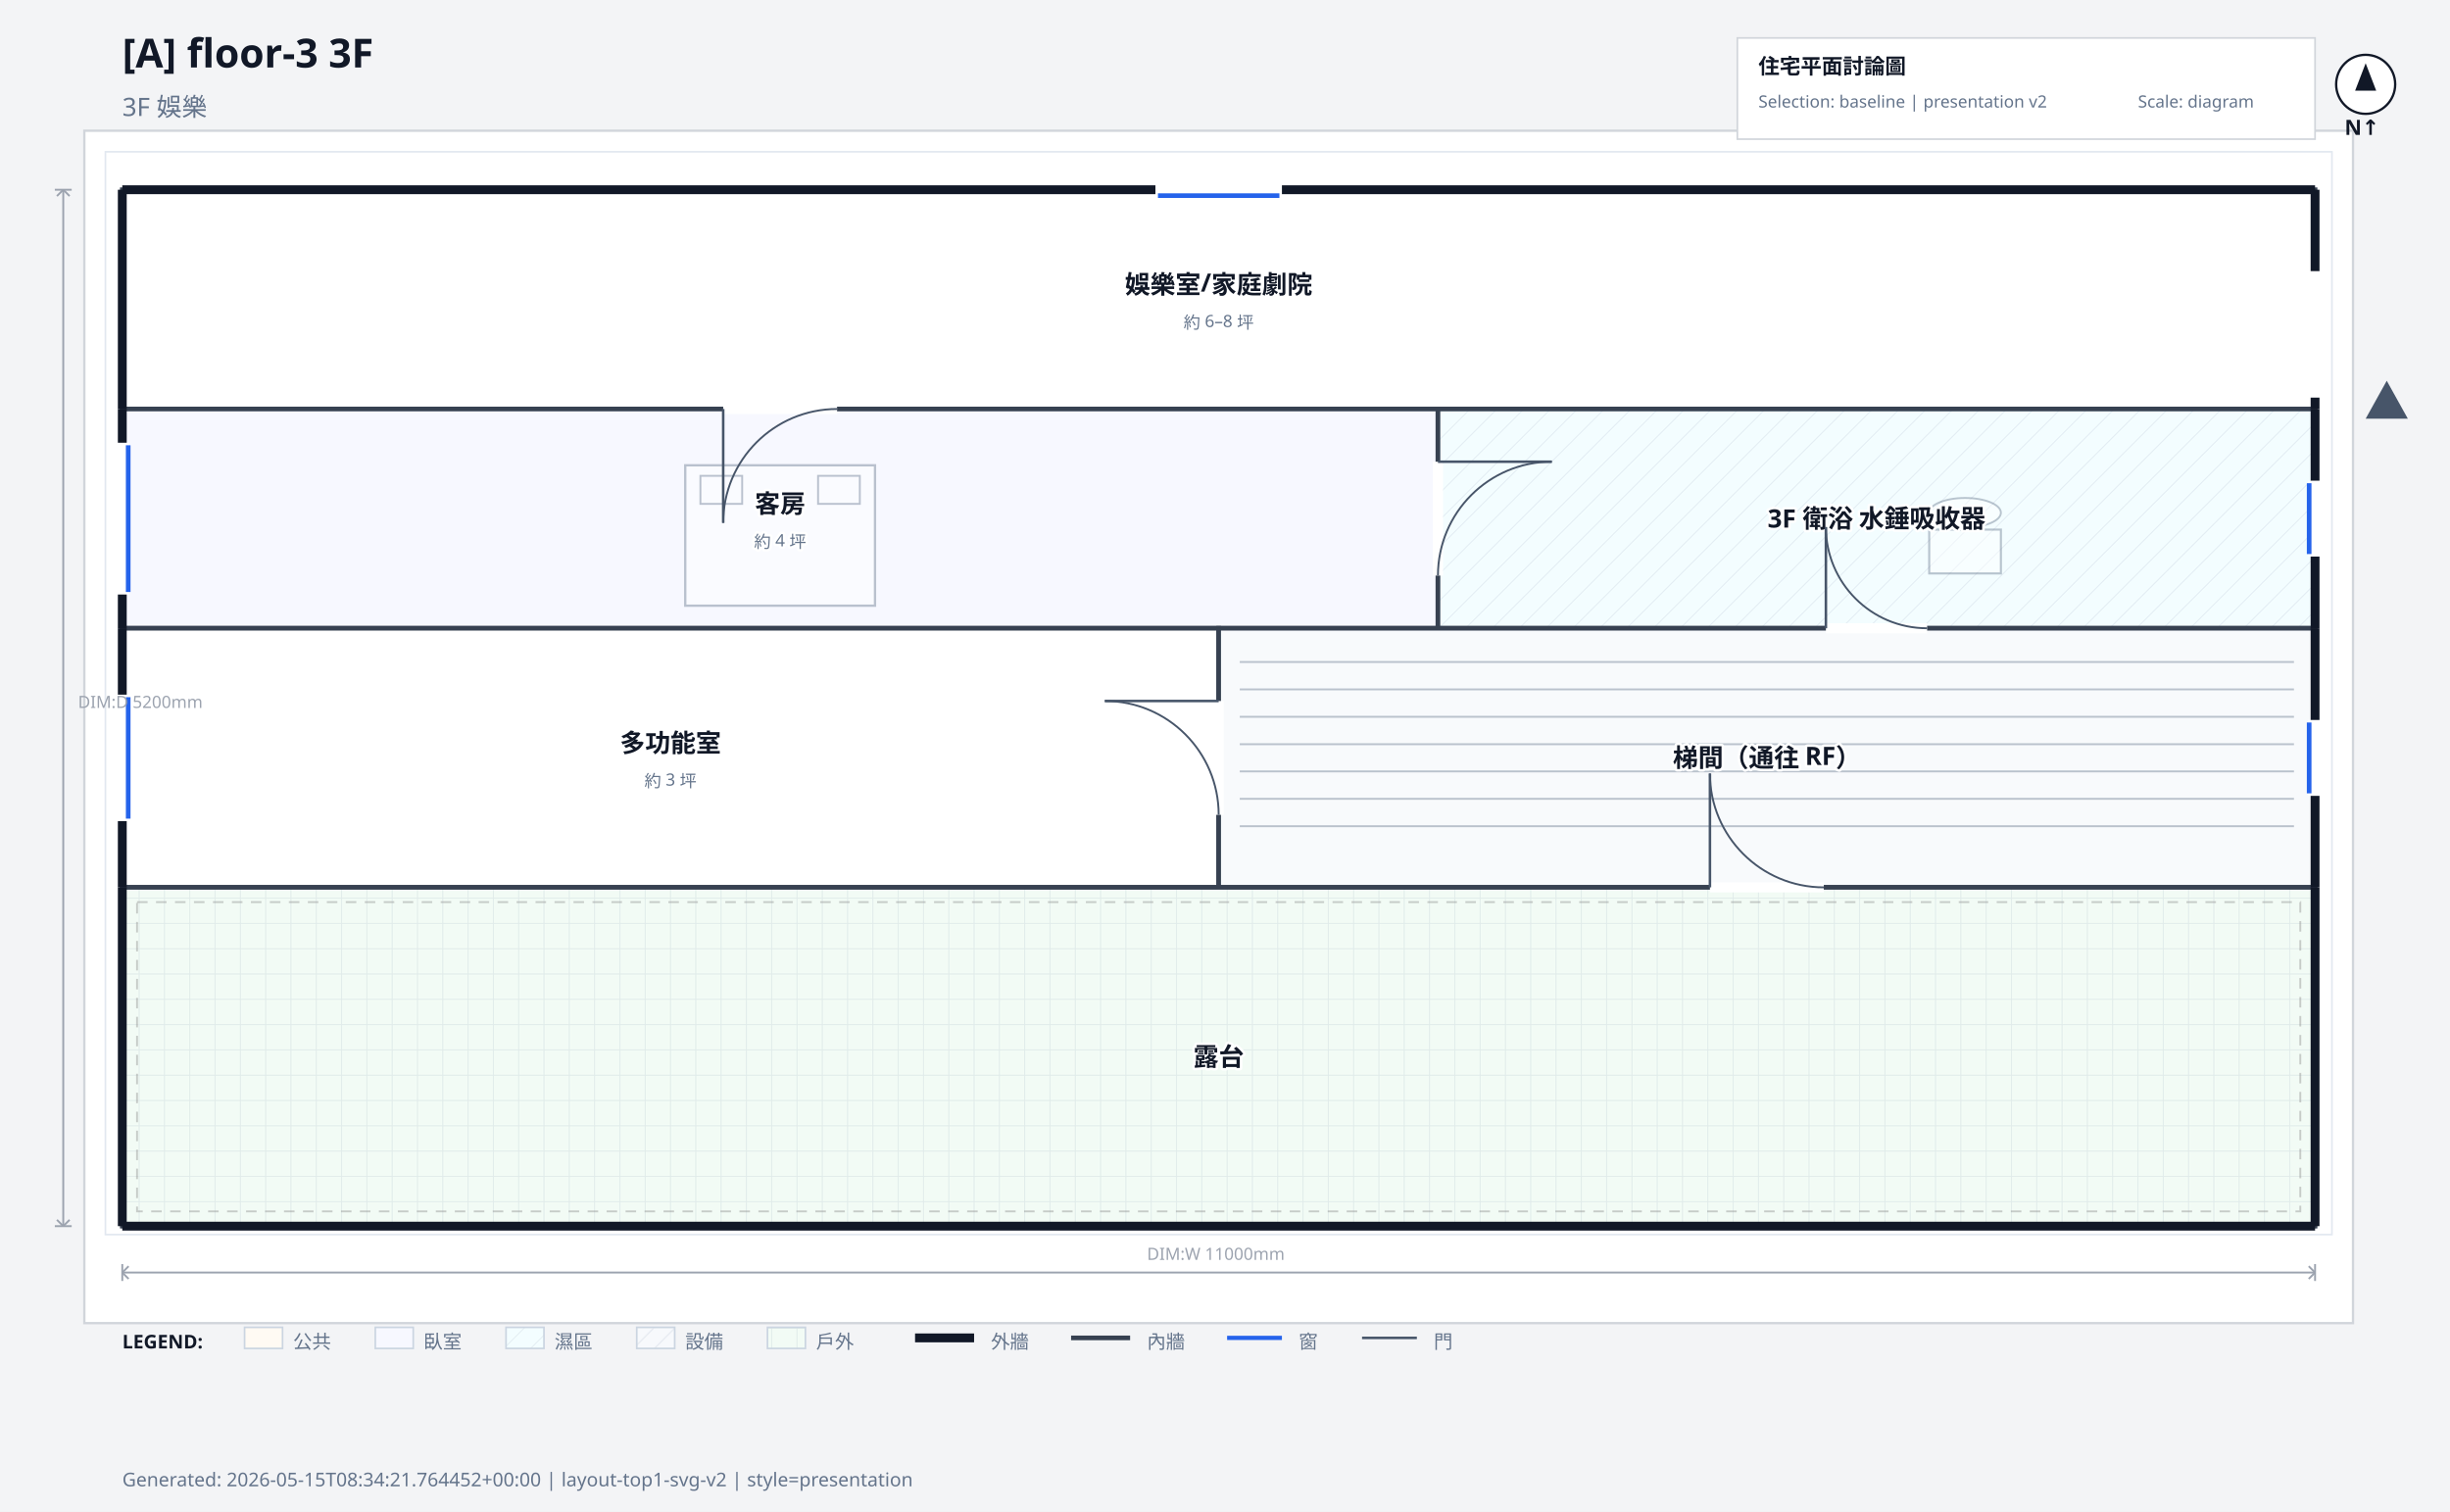
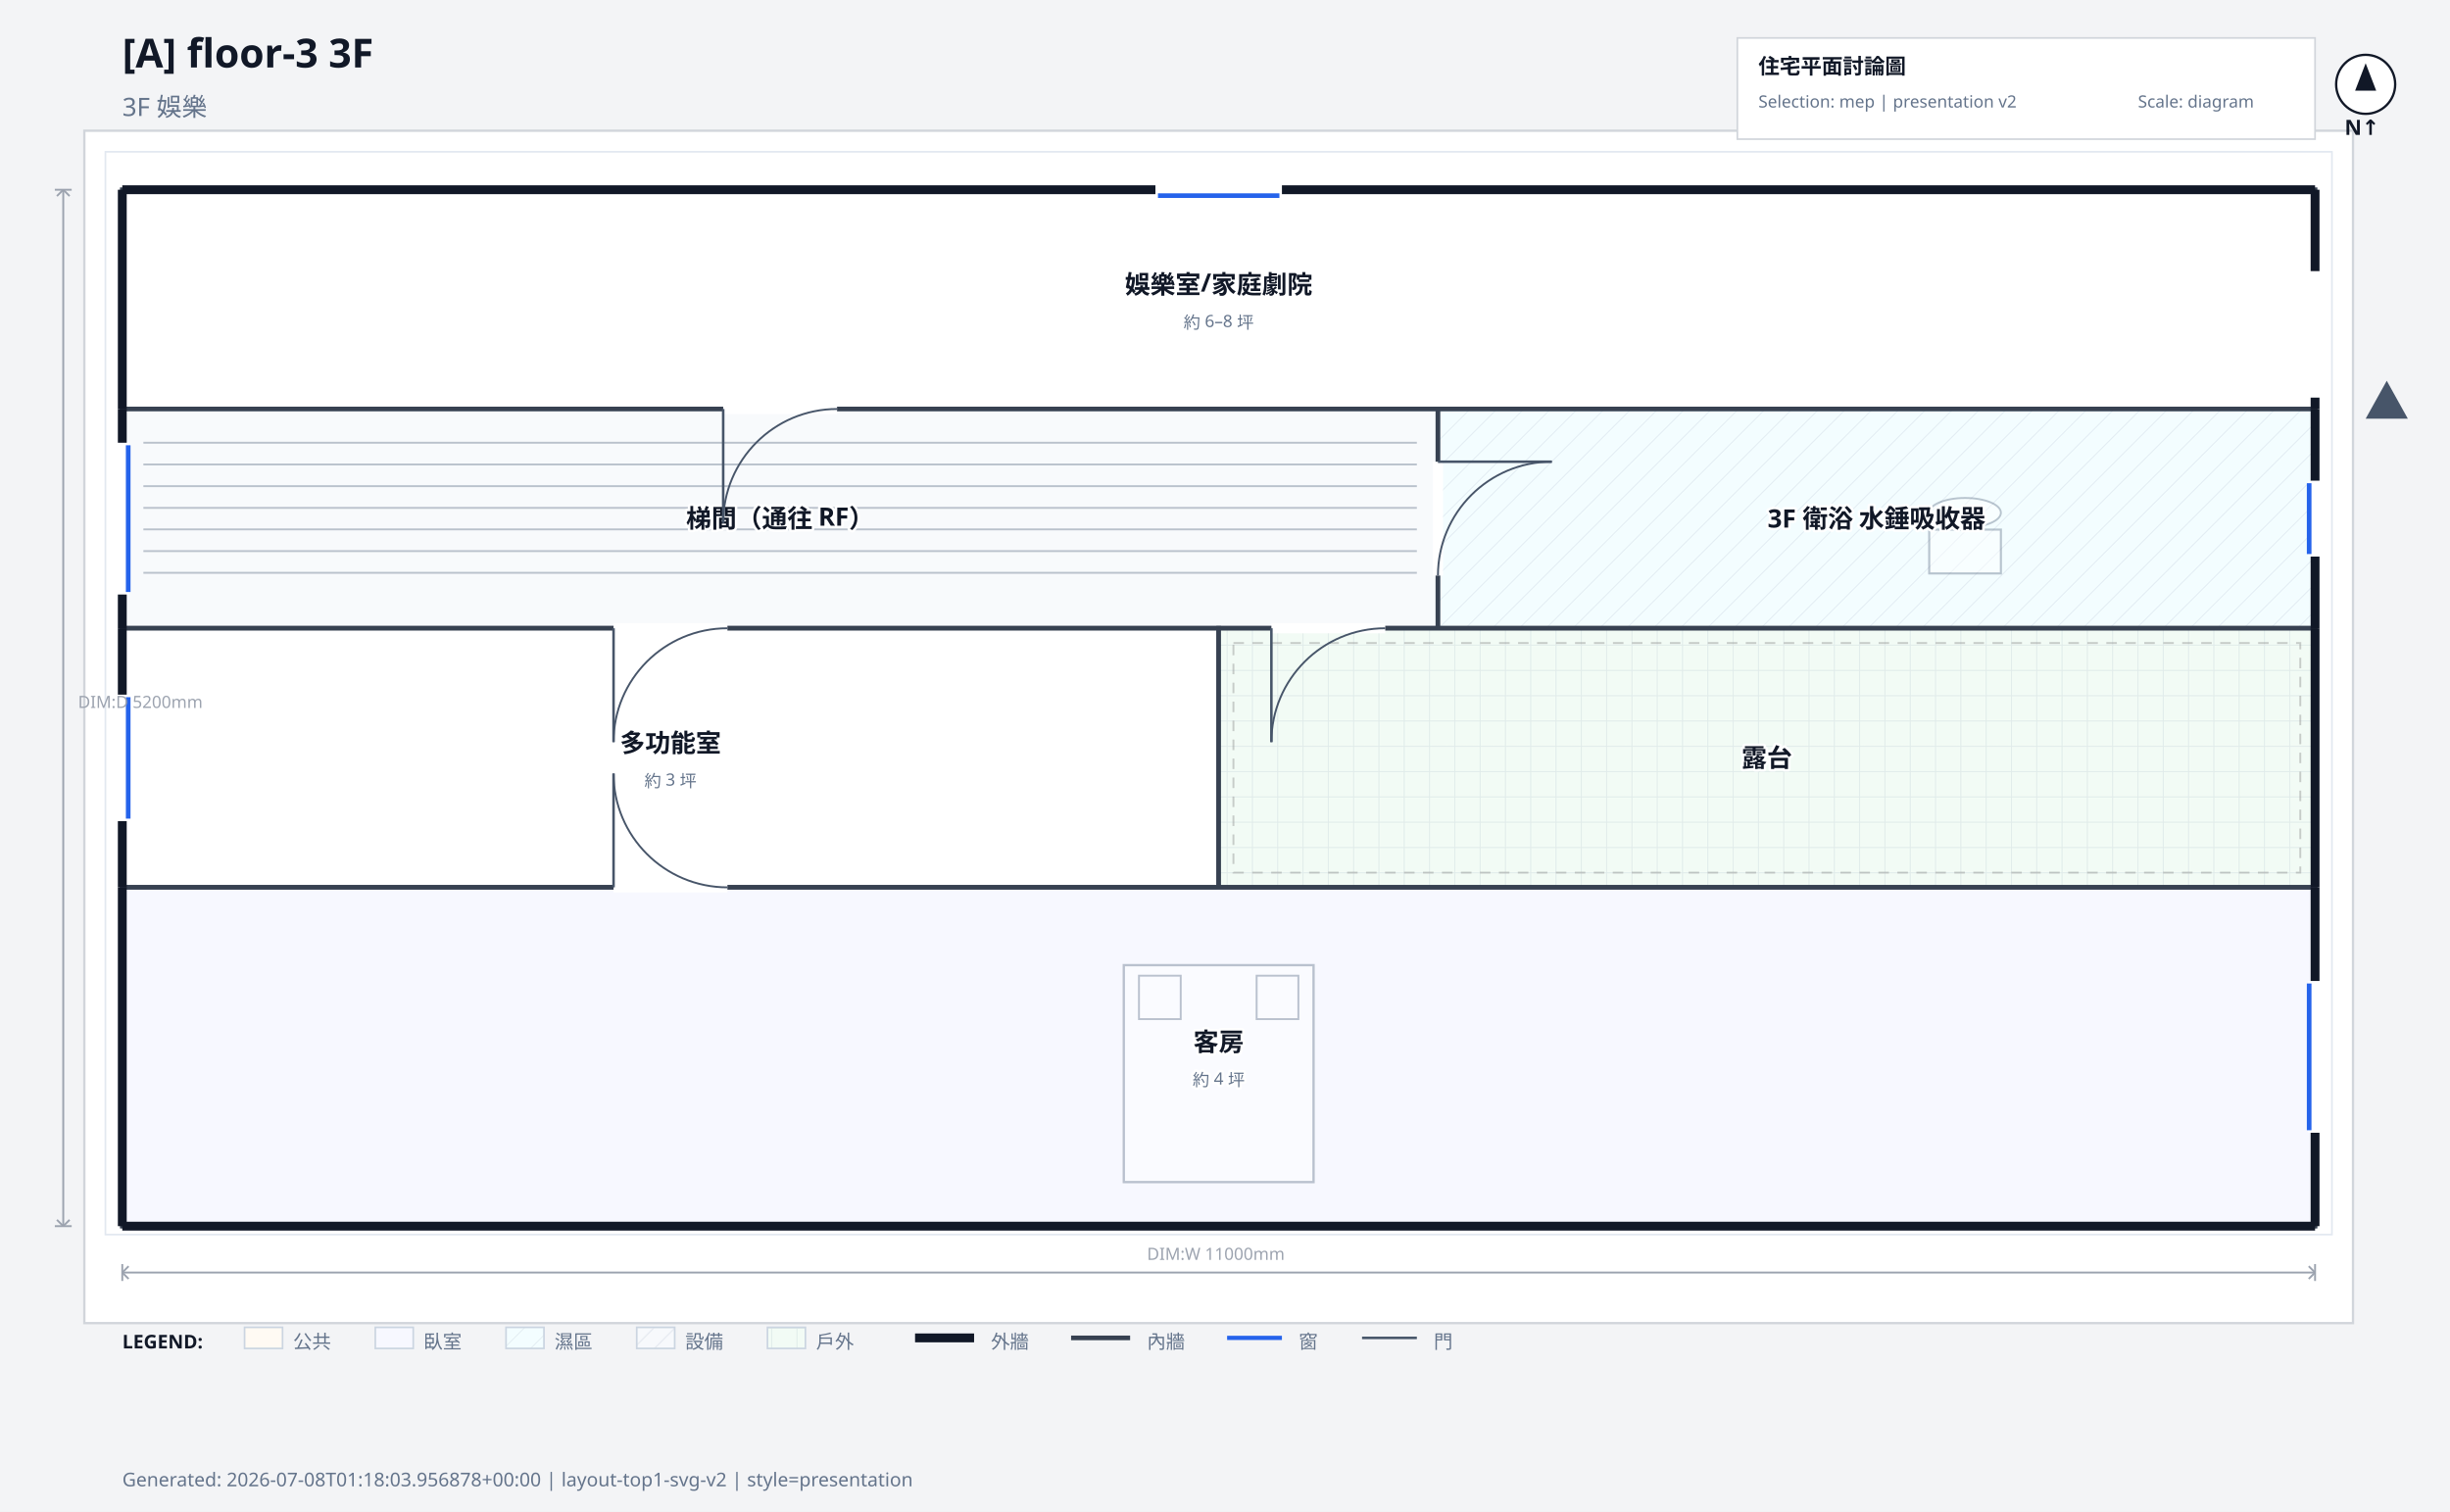
<svg xmlns="http://www.w3.org/2000/svg" width="1162" height="717" viewBox="0 0 1162 717" role="img" aria-label="A floor-3">
  <defs>
    <pattern id="p2-bath-hatch" patternUnits="userSpaceOnUse" width="9" height="9" patternTransform="rotate(45)">
      <rect width="9" height="9" fill="#f3fdff" />
      <line x1="0" y1="0" x2="0" y2="9" stroke="#94a3b8" stroke-width="0.55" opacity="0.28" />
    </pattern>
    <pattern id="p2-service-hatch" patternUnits="userSpaceOnUse" width="10" height="10">
      <rect width="10" height="10" fill="#f7f9fc" />
      <path d="M 0 10 L 10 0" stroke="#94a3b8" stroke-width="0.5" opacity="0.20" />
    </pattern>
    <pattern id="p2-outdoor-hatch" patternUnits="userSpaceOnUse" width="12" height="12">
      <rect width="12" height="12" fill="#f2fbf5" />
      <path d="M 0 6 H 12 M 6 0 V 12" stroke="#94a3b8" stroke-width="0.45" opacity="0.18" />
    </pattern>
  </defs>
  <rect x="0" y="0" width="1162" height="717" fill="#f3f4f6" />
  <rect x="40.0" y="62.0" width="1076.0" height="565.6" fill="#ffffff" stroke="#d1d5db" stroke-width="1.1" />
  <rect x="50.0" y="72.0" width="1056.0" height="513.6" fill="none" stroke="#e2e8f0" stroke-width="0.8" />
  <text x="58.0" y="32.0" fill="#111827" font-size="19" font-family="Segoe UI, Microsoft JhengHei, sans-serif" font-weight="700">[A] floor-3 3F</text>
  <text x="58.0" y="55.0" fill="#64748b" font-size="12" font-family="Segoe UI, Microsoft JhengHei, sans-serif" font-weight="500">3F 娛樂</text>
  <rect x="824.0" y="18.0" width="274.0" height="48" fill="#ffffff" stroke="#d1d5db" stroke-width="0.8" />
  <text x="834.0" y="35.0" fill="#111827" font-size="10" font-family="Segoe UI, Microsoft JhengHei, sans-serif" font-weight="700">住宅平面討論圖</text>
-   <text x="834.0" y="51.0" fill="#64748b" font-size="8" font-family="Segoe UI, Microsoft JhengHei, sans-serif" font-weight="500">Selection: baseline | presentation v2</text>
+   <text x="834.0" y="51.0" fill="#64748b" font-size="8" font-family="Segoe UI, Microsoft JhengHei, sans-serif" font-weight="500">Selection: mep | presentation v2</text>
  <text x="1014.0" y="51.0" fill="#64748b" font-size="8" font-family="Segoe UI, Microsoft JhengHei, sans-serif" font-weight="500">Scale: diagram</text>
  <rect x="58.0" y="90.0" width="1040.0" height="104.0" fill="#ffffff" stroke="#374151" stroke-width="2.2" />
  <g opacity="0.42">
</g>
  <text x="578.0" y="135.0" fill="#111827" font-size="12" font-family="Segoe UI, Microsoft JhengHei, sans-serif" font-weight="700" text-anchor="middle" dominant-baseline="middle" paint-order="stroke" stroke="#ffffff" stroke-width="2.4" stroke-linejoin="round">娛樂室/家庭劇院</text>
  <text x="578.0" y="153.0" fill="#64748b" font-size="8" font-family="Segoe UI, Microsoft JhengHei, sans-serif" font-weight="500" text-anchor="middle" dominant-baseline="middle" paint-order="stroke" stroke="#ffffff" stroke-width="2.4" stroke-linejoin="round">約 6–8 坪</text>
-   <rect x="58.0" y="194.0" width="624.0" height="104.0" fill="#f7f8ff" stroke="#374151" stroke-width="2.2" />
+   <rect x="58.0" y="194.0" width="624.0" height="104.0" fill="#f8fafc" stroke="#374151" stroke-width="2.2" />
  <g opacity="0.42">
-     <rect x="325.0" y="220.7" width="90.0" height="66.6" fill="#ffffff" stroke="#64748b" stroke-width="1.1" />
-     <rect x="332.2" y="225.7" width="19.8" height="13.3" fill="#ffffff" stroke="#64748b" stroke-width="0.9" />
-     <rect x="388.0" y="225.7" width="19.8" height="13.3" fill="#ffffff" stroke="#64748b" stroke-width="0.9" />
+     <line x1="68.0" y1="210.0" x2="672.0" y2="210.0" stroke="#64748b" stroke-width="0.9" />
+     <line x1="68.0" y1="220.3" x2="672.0" y2="220.3" stroke="#64748b" stroke-width="0.9" />
+     <line x1="68.0" y1="230.6" x2="672.0" y2="230.6" stroke="#64748b" stroke-width="0.9" />
+     <line x1="68.0" y1="240.9" x2="672.0" y2="240.9" stroke="#64748b" stroke-width="0.9" />
+     <line x1="68.0" y1="251.1" x2="672.0" y2="251.1" stroke="#64748b" stroke-width="0.9" />
+     <line x1="68.0" y1="261.4" x2="672.0" y2="261.4" stroke="#64748b" stroke-width="0.9" />
+     <line x1="68.0" y1="271.7" x2="672.0" y2="271.7" stroke="#64748b" stroke-width="0.9" />
  </g>
-   <text x="370.0" y="239.0" fill="#111827" font-size="12" font-family="Segoe UI, Microsoft JhengHei, sans-serif" font-weight="700" text-anchor="middle" dominant-baseline="middle" paint-order="stroke" stroke="#ffffff" stroke-width="2.4" stroke-linejoin="round">客房</text>
-   <text x="370.0" y="257.0" fill="#64748b" font-size="8" font-family="Segoe UI, Microsoft JhengHei, sans-serif" font-weight="500" text-anchor="middle" dominant-baseline="middle" paint-order="stroke" stroke="#ffffff" stroke-width="2.4" stroke-linejoin="round">約 4 坪</text>
+   <text x="370.0" y="246.0" fill="#111827" font-size="12" font-family="Segoe UI, Microsoft JhengHei, sans-serif" font-weight="700" text-anchor="middle" dominant-baseline="middle" paint-order="stroke" stroke="#ffffff" stroke-width="2.4" stroke-linejoin="round">梯間（通往 RF）</text>
  <rect x="682.0" y="194.0" width="416.0" height="104.0" fill="url(#p2-bath-hatch)" stroke="#374151" stroke-width="2.2" />
  <g opacity="0.42">
    <rect x="915.0" y="251.2" width="34.0" height="20.8" fill="#ffffff" stroke="#64748b" stroke-width="1.0" />
    <ellipse cx="932.0" cy="243.2" rx="17.0" ry="7" fill="#ffffff" stroke="#64748b" stroke-width="0.9" />
  </g>
  <text x="890.0" y="246.0" fill="#111827" font-size="12" font-family="Segoe UI, Microsoft JhengHei, sans-serif" font-weight="700" text-anchor="middle" dominant-baseline="middle" paint-order="stroke" stroke="#ffffff" stroke-width="2.4" stroke-linejoin="round">3F 衛浴 水錘吸收器</text>
  <rect x="58.0" y="298.0" width="520.0" height="122.9" fill="#ffffff" stroke="#374151" stroke-width="2.2" />
  <g opacity="0.42">
</g>
  <text x="318.0" y="352.5" fill="#111827" font-size="12" font-family="Segoe UI, Microsoft JhengHei, sans-serif" font-weight="700" text-anchor="middle" dominant-baseline="middle" paint-order="stroke" stroke="#ffffff" stroke-width="2.4" stroke-linejoin="round">多功能室</text>
  <text x="318.0" y="370.5" fill="#64748b" font-size="8" font-family="Segoe UI, Microsoft JhengHei, sans-serif" font-weight="500" text-anchor="middle" dominant-baseline="middle" paint-order="stroke" stroke="#ffffff" stroke-width="2.4" stroke-linejoin="round">約 3 坪</text>
-   <rect x="578.0" y="298.0" width="520.0" height="122.9" fill="#f8fafc" stroke="#374151" stroke-width="2.2" />
+   <rect x="578.0" y="298.0" width="520.0" height="122.9" fill="url(#p2-outdoor-hatch)" stroke="#374151" stroke-width="2.2" />
  <g opacity="0.42">
-     <line x1="588.0" y1="314.0" x2="1088.0" y2="314.0" stroke="#64748b" stroke-width="0.9" />
-     <line x1="588.0" y1="327.0" x2="1088.0" y2="327.0" stroke="#64748b" stroke-width="0.9" />
-     <line x1="588.0" y1="340.0" x2="1088.0" y2="340.0" stroke="#64748b" stroke-width="0.9" />
-     <line x1="588.0" y1="353.0" x2="1088.0" y2="353.0" stroke="#64748b" stroke-width="0.9" />
-     <line x1="588.0" y1="365.9" x2="1088.0" y2="365.9" stroke="#64748b" stroke-width="0.9" />
-     <line x1="588.0" y1="378.9" x2="1088.0" y2="378.9" stroke="#64748b" stroke-width="0.9" />
-     <line x1="588.0" y1="391.9" x2="1088.0" y2="391.9" stroke="#64748b" stroke-width="0.9" />
+     <rect x="585.0" y="305.0" width="506.0" height="108.9" fill="none" stroke="#8a8a8a" stroke-dasharray="5 4" stroke-width="0.9" />
  </g>
-   <text x="838.0" y="359.5" fill="#111827" font-size="12" font-family="Segoe UI, Microsoft JhengHei, sans-serif" font-weight="700" text-anchor="middle" dominant-baseline="middle" paint-order="stroke" stroke="#ffffff" stroke-width="2.4" stroke-linejoin="round">梯間（通往 RF）</text>
-   <rect x="58.0" y="420.9" width="1040.0" height="160.7" fill="url(#p2-outdoor-hatch)" stroke="#374151" stroke-width="2.2" />
+   <text x="838.0" y="359.5" fill="#111827" font-size="12" font-family="Segoe UI, Microsoft JhengHei, sans-serif" font-weight="700" text-anchor="middle" dominant-baseline="middle" paint-order="stroke" stroke="#ffffff" stroke-width="2.4" stroke-linejoin="round">露台</text>
+   <rect x="58.0" y="420.9" width="1040.0" height="160.7" fill="#f7f8ff" stroke="#374151" stroke-width="2.2" />
  <g opacity="0.42">
-     <rect x="65.0" y="427.9" width="1026.0" height="146.7" fill="none" stroke="#8a8a8a" stroke-dasharray="5 4" stroke-width="0.9" />
+     <rect x="533.0" y="457.8" width="90.0" height="102.9" fill="#ffffff" stroke="#64748b" stroke-width="1.1" />
+     <rect x="540.2" y="462.8" width="19.8" height="20.6" fill="#ffffff" stroke="#64748b" stroke-width="0.9" />
+     <rect x="596.0" y="462.8" width="19.8" height="20.6" fill="#ffffff" stroke="#64748b" stroke-width="0.9" />
  </g>
-   <text x="578.0" y="501.3" fill="#111827" font-size="12" font-family="Segoe UI, Microsoft JhengHei, sans-serif" font-weight="700" text-anchor="middle" dominant-baseline="middle" paint-order="stroke" stroke="#ffffff" stroke-width="2.4" stroke-linejoin="round">露台</text>
+   <text x="578.0" y="494.3" fill="#111827" font-size="12" font-family="Segoe UI, Microsoft JhengHei, sans-serif" font-weight="700" text-anchor="middle" dominant-baseline="middle" paint-order="stroke" stroke="#ffffff" stroke-width="2.4" stroke-linejoin="round">客房</text>
+   <text x="578.0" y="512.3" fill="#64748b" font-size="8" font-family="Segoe UI, Microsoft JhengHei, sans-serif" font-weight="500" text-anchor="middle" dominant-baseline="middle" paint-order="stroke" stroke="#ffffff" stroke-width="2.4" stroke-linejoin="round">約 4 坪</text>
  <line x1="58.0" y1="90.0" x2="1098.0" y2="90.0" stroke="#111827" stroke-width="4.2" />
  <line x1="1098.0" y1="90.0" x2="1098.0" y2="194.0" stroke="#111827" stroke-width="4.2" />
  <line x1="58.0" y1="90.0" x2="58.0" y2="194.0" stroke="#111827" stroke-width="4.2" />
  <line x1="58.0" y1="194.0" x2="58.0" y2="298.0" stroke="#111827" stroke-width="4.2" />
  <line x1="1098.0" y1="194.0" x2="1098.0" y2="298.0" stroke="#111827" stroke-width="4.2" />
  <line x1="58.0" y1="298.0" x2="58.0" y2="420.9" stroke="#111827" stroke-width="4.2" />
  <line x1="1098.0" y1="298.0" x2="1098.0" y2="420.9" stroke="#111827" stroke-width="4.2" />
  <line x1="1098.0" y1="420.9" x2="1098.0" y2="581.6" stroke="#111827" stroke-width="4.2" />
  <line x1="58.0" y1="581.6" x2="1098.0" y2="581.6" stroke="#111827" stroke-width="4.2" />
  <line x1="58.0" y1="420.9" x2="58.0" y2="581.6" stroke="#111827" stroke-width="4.2" />
  <line x1="548.0" y1="90.0" x2="608.0" y2="90.0" stroke="#ffffff" stroke-width="6.6" />
  <line x1="549.2" y1="92.8" x2="606.8" y2="92.8" stroke="#2563eb" stroke-width="2.2" />
  <line x1="58.0" y1="210.0" x2="58.0" y2="282.0" stroke="#ffffff" stroke-width="6.6" />
  <line x1="60.8" y1="211.2" x2="60.8" y2="280.8" stroke="#2563eb" stroke-width="2.2" />
  <line x1="1098.0" y1="228.0" x2="1098.0" y2="264.0" stroke="#ffffff" stroke-width="6.6" />
  <line x1="1095.2" y1="229.2" x2="1095.2" y2="262.8" stroke="#2563eb" stroke-width="2.2" />
  <line x1="58.0" y1="329.5" x2="58.0" y2="389.5" stroke="#ffffff" stroke-width="6.6" />
  <line x1="60.8" y1="330.7" x2="60.8" y2="388.3" stroke="#2563eb" stroke-width="2.2" />
-   <line x1="1098.0" y1="341.5" x2="1098.0" y2="377.5" stroke="#ffffff" stroke-width="6.6" />
-   <line x1="1095.2" y1="342.7" x2="1095.2" y2="376.3" stroke="#2563eb" stroke-width="2.2" />
+   <line x1="1098.0" y1="465.3" x2="1098.0" y2="537.3" stroke="#ffffff" stroke-width="6.6" />
+   <line x1="1095.2" y1="466.5" x2="1095.2" y2="536.1" stroke="#2563eb" stroke-width="2.2" />
  <line x1="343.0" y1="194.0" x2="397.0" y2="194.0" stroke="#ffffff" stroke-width="4.8" />
  <line x1="343.0" y1="194.0" x2="343.0" y2="248.0" stroke="#475569" stroke-width="1.2" />
  <path d="M 397.0 194.0 A 54.0 54.0 0 0 0 343.0 248.0" fill="none" stroke="#475569" stroke-width="0.9" />
+   <line x1="291.0" y1="298.0" x2="345.0" y2="298.0" stroke="#ffffff" stroke-width="4.8" />
+   <line x1="291.0" y1="298.0" x2="291.0" y2="352.0" stroke="#475569" stroke-width="1.2" />
+   <path d="M 345.0 298.0 A 54.0 54.0 0 0 0 291.0 352.0" fill="none" stroke="#475569" stroke-width="0.9" />
  <line x1="682.0" y1="219.0" x2="682.0" y2="273.0" stroke="#ffffff" stroke-width="4.8" />
  <line x1="682.0" y1="219.0" x2="736.0" y2="219.0" stroke="#475569" stroke-width="1.2" />
  <path d="M 682.0 273.0 A 54.0 54.0 0 0 1 736.0 219.0" fill="none" stroke="#475569" stroke-width="0.9" />
-   <line x1="866.0" y1="298.0" x2="914.0" y2="298.0" stroke="#ffffff" stroke-width="4.8" />
-   <line x1="866.0" y1="298.0" x2="866.0" y2="250.0" stroke="#475569" stroke-width="1.2" />
-   <path d="M 914.0 298.0 A 48.0 48.0 0 0 1 866.0 250.0" fill="none" stroke="#475569" stroke-width="0.9" />
-   <line x1="811.0" y1="420.9" x2="865.0" y2="420.9" stroke="#ffffff" stroke-width="4.8" />
-   <line x1="811.0" y1="420.9" x2="811.0" y2="366.9" stroke="#475569" stroke-width="1.2" />
-   <path d="M 865.0 420.9 A 54.0 54.0 0 0 1 811.0 366.9" fill="none" stroke="#475569" stroke-width="0.9" />
-   <line x1="578.0" y1="332.5" x2="578.0" y2="386.5" stroke="#ffffff" stroke-width="4.8" />
-   <line x1="578.0" y1="332.5" x2="524.0" y2="332.5" stroke="#475569" stroke-width="1.2" />
-   <path d="M 578.0 386.5 A 54.0 54.0 0 0 0 524.0 332.5" fill="none" stroke="#475569" stroke-width="0.9" />
+   <line x1="603.0" y1="298.0" x2="657.0" y2="298.0" stroke="#ffffff" stroke-width="4.8" />
+   <line x1="603.0" y1="298.0" x2="603.0" y2="352.0" stroke="#475569" stroke-width="1.2" />
+   <path d="M 657.0 298.0 A 54.0 54.0 0 0 0 603.0 352.0" fill="none" stroke="#475569" stroke-width="0.9" />
+   <line x1="291.0" y1="420.9" x2="345.0" y2="420.9" stroke="#ffffff" stroke-width="4.8" />
+   <line x1="291.0" y1="420.9" x2="291.0" y2="366.9" stroke="#475569" stroke-width="1.2" />
+   <path d="M 345.0 420.9 A 54.0 54.0 0 0 1 291.0 366.9" fill="none" stroke="#475569" stroke-width="0.9" />
  <line x1="1098.0" y1="128.6" x2="1098.0" y2="188.6" stroke="#ffffff" stroke-width="5.4" />
  <polygon points="1122.0,198.6 1142.0,198.6 1132.0,180.6" fill="#475569" />
  <line x1="58.0" y1="603.6" x2="1098.0" y2="603.6" stroke="#9ca3af" stroke-width="0.9" />
  <line x1="58.0" y1="599.6" x2="58.0" y2="607.6" stroke="#9ca3af" stroke-width="0.9" />
  <line x1="1098.0" y1="599.6" x2="1098.0" y2="607.6" stroke="#9ca3af" stroke-width="0.9" />
  <line x1="61.0" y1="600.6" x2="58.0" y2="603.6" stroke="#9ca3af" stroke-width="0.9" />
  <line x1="61.0" y1="606.6" x2="58.0" y2="603.6" stroke="#9ca3af" stroke-width="0.9" />
  <line x1="1095.0" y1="600.6" x2="1098.0" y2="603.6" stroke="#9ca3af" stroke-width="0.9" />
  <line x1="1095.0" y1="606.6" x2="1098.0" y2="603.6" stroke="#9ca3af" stroke-width="0.9" />
  <text x="544.0" y="597.6" fill="#9ca3af" font-size="8" font-family="Segoe UI, Microsoft JhengHei, sans-serif" font-weight="500">DIM:W 11000mm</text>
  <line x1="30.0" y1="90.0" x2="30.0" y2="581.6" stroke="#9ca3af" stroke-width="0.9" />
  <line x1="26.0" y1="90.0" x2="34.0" y2="90.0" stroke="#9ca3af" stroke-width="0.9" />
  <line x1="26.0" y1="581.6" x2="34.0" y2="581.6" stroke="#9ca3af" stroke-width="0.9" />
  <line x1="27.0" y1="93.0" x2="30.0" y2="90.0" stroke="#9ca3af" stroke-width="0.9" />
  <line x1="33.0" y1="93.0" x2="30.0" y2="90.0" stroke="#9ca3af" stroke-width="0.9" />
  <line x1="27.0" y1="578.6" x2="30.0" y2="581.6" stroke="#9ca3af" stroke-width="0.9" />
  <line x1="33.0" y1="578.6" x2="30.0" y2="581.6" stroke="#9ca3af" stroke-width="0.9" />
  <text x="37.0" y="335.8" fill="#9ca3af" font-size="8" font-family="Segoe UI, Microsoft JhengHei, sans-serif" font-weight="500">DIM:D 5200mm</text>
  <circle cx="1122.0" cy="40.0" r="14.0" fill="#ffffff" stroke="#111827" stroke-width="1.1" />
  <polygon points="1122.0,30.0 1117.0,43.0 1127.0,43.0" fill="#111827" />
  <text x="1112.0" y="64.0" fill="#111827" font-size="10" font-family="Segoe UI, Microsoft JhengHei, sans-serif" font-weight="700">N↑</text>
  <text x="58.0" y="639.6" fill="#111827" font-size="9" font-family="Segoe UI, Microsoft JhengHei, sans-serif" font-weight="700">LEGEND:</text>
  <rect x="116.0" y="629.6" width="18" height="10" fill="#fffaf3" stroke="#cbd5e1" stroke-width="0.8" />
  <text x="139.0" y="639.6" fill="#64748b" font-size="9" font-family="Segoe UI, Microsoft JhengHei, sans-serif" font-weight="500">公共</text>
  <rect x="178.0" y="629.6" width="18" height="10" fill="#f7f8ff" stroke="#cbd5e1" stroke-width="0.8" />
  <text x="201.0" y="639.6" fill="#64748b" font-size="9" font-family="Segoe UI, Microsoft JhengHei, sans-serif" font-weight="500">臥室</text>
  <rect x="240.0" y="629.6" width="18" height="10" fill="url(#p2-bath-hatch)" stroke="#cbd5e1" stroke-width="0.8" />
  <text x="263.0" y="639.6" fill="#64748b" font-size="9" font-family="Segoe UI, Microsoft JhengHei, sans-serif" font-weight="500">濕區</text>
  <rect x="302.0" y="629.6" width="18" height="10" fill="url(#p2-service-hatch)" stroke="#cbd5e1" stroke-width="0.8" />
  <text x="325.0" y="639.6" fill="#64748b" font-size="9" font-family="Segoe UI, Microsoft JhengHei, sans-serif" font-weight="500">設備</text>
  <rect x="364.0" y="629.6" width="18" height="10" fill="url(#p2-outdoor-hatch)" stroke="#cbd5e1" stroke-width="0.8" />
  <text x="387.0" y="639.6" fill="#64748b" font-size="9" font-family="Segoe UI, Microsoft JhengHei, sans-serif" font-weight="500">戶外</text>
  <line x1="434.0" y1="634.6" x2="462.0" y2="634.6" stroke="#111827" stroke-width="4.2" />
  <text x="470.0" y="639.6" fill="#64748b" font-size="9" font-family="Segoe UI, Microsoft JhengHei, sans-serif" font-weight="500">外牆</text>
  <line x1="508.0" y1="634.6" x2="536.0" y2="634.6" stroke="#374151" stroke-width="2.2" />
  <text x="544.0" y="639.6" fill="#64748b" font-size="9" font-family="Segoe UI, Microsoft JhengHei, sans-serif" font-weight="500">內牆</text>
  <line x1="582.0" y1="634.6" x2="608.0" y2="634.6" stroke="#2563eb" stroke-width="2.0" />
  <text x="616.0" y="639.6" fill="#64748b" font-size="9" font-family="Segoe UI, Microsoft JhengHei, sans-serif" font-weight="500">窗</text>
  <line x1="646.0" y1="634.6" x2="672.0" y2="634.6" stroke="#475569" stroke-width="1.2" />
  <text x="680.0" y="639.6" fill="#64748b" font-size="9" font-family="Segoe UI, Microsoft JhengHei, sans-serif" font-weight="500">門</text>
-   <text x="58.0" y="705.0" fill="#64748b" font-size="9" font-family="Segoe UI, Microsoft JhengHei, sans-serif" font-weight="400">Generated: 2026-05-15T08:34:21.764452+00:00 | layout-top1-svg-v2 | style=presentation</text>
+   <text x="58.0" y="705.0" fill="#64748b" font-size="9" font-family="Segoe UI, Microsoft JhengHei, sans-serif" font-weight="400">Generated: 2026-07-08T01:18:03.956878+00:00 | layout-top1-svg-v2 | style=presentation</text>
</svg>
